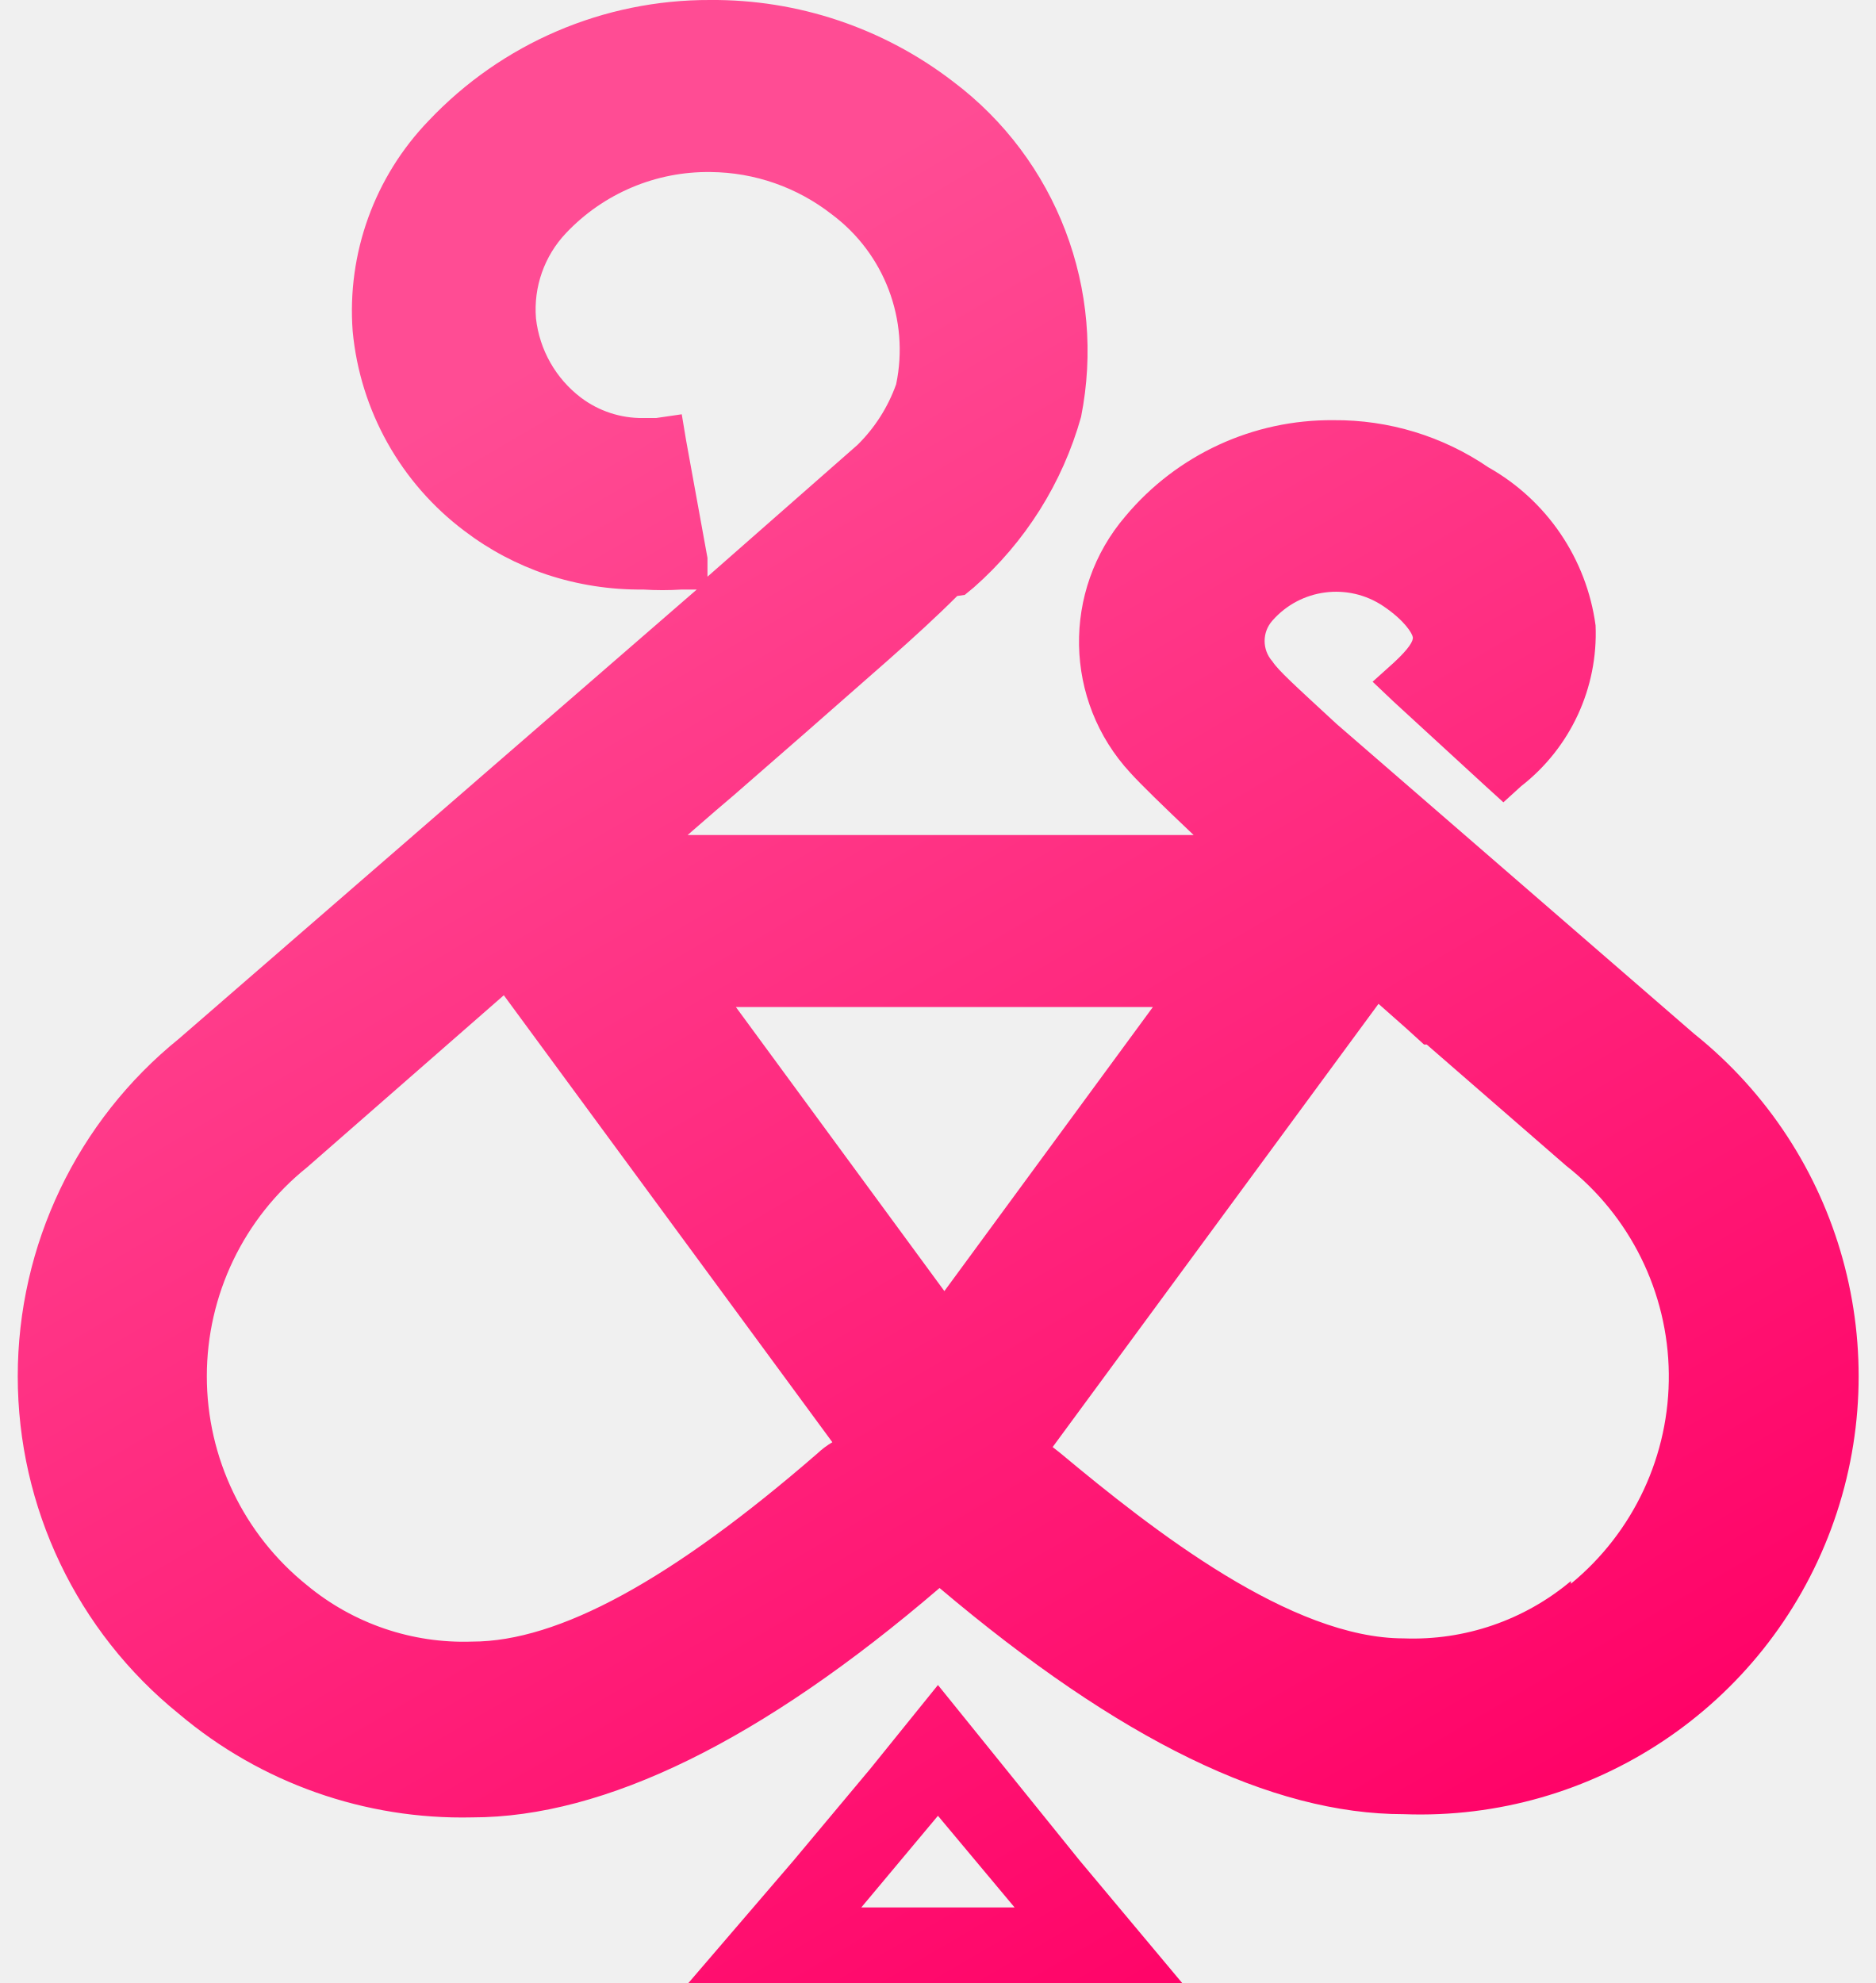
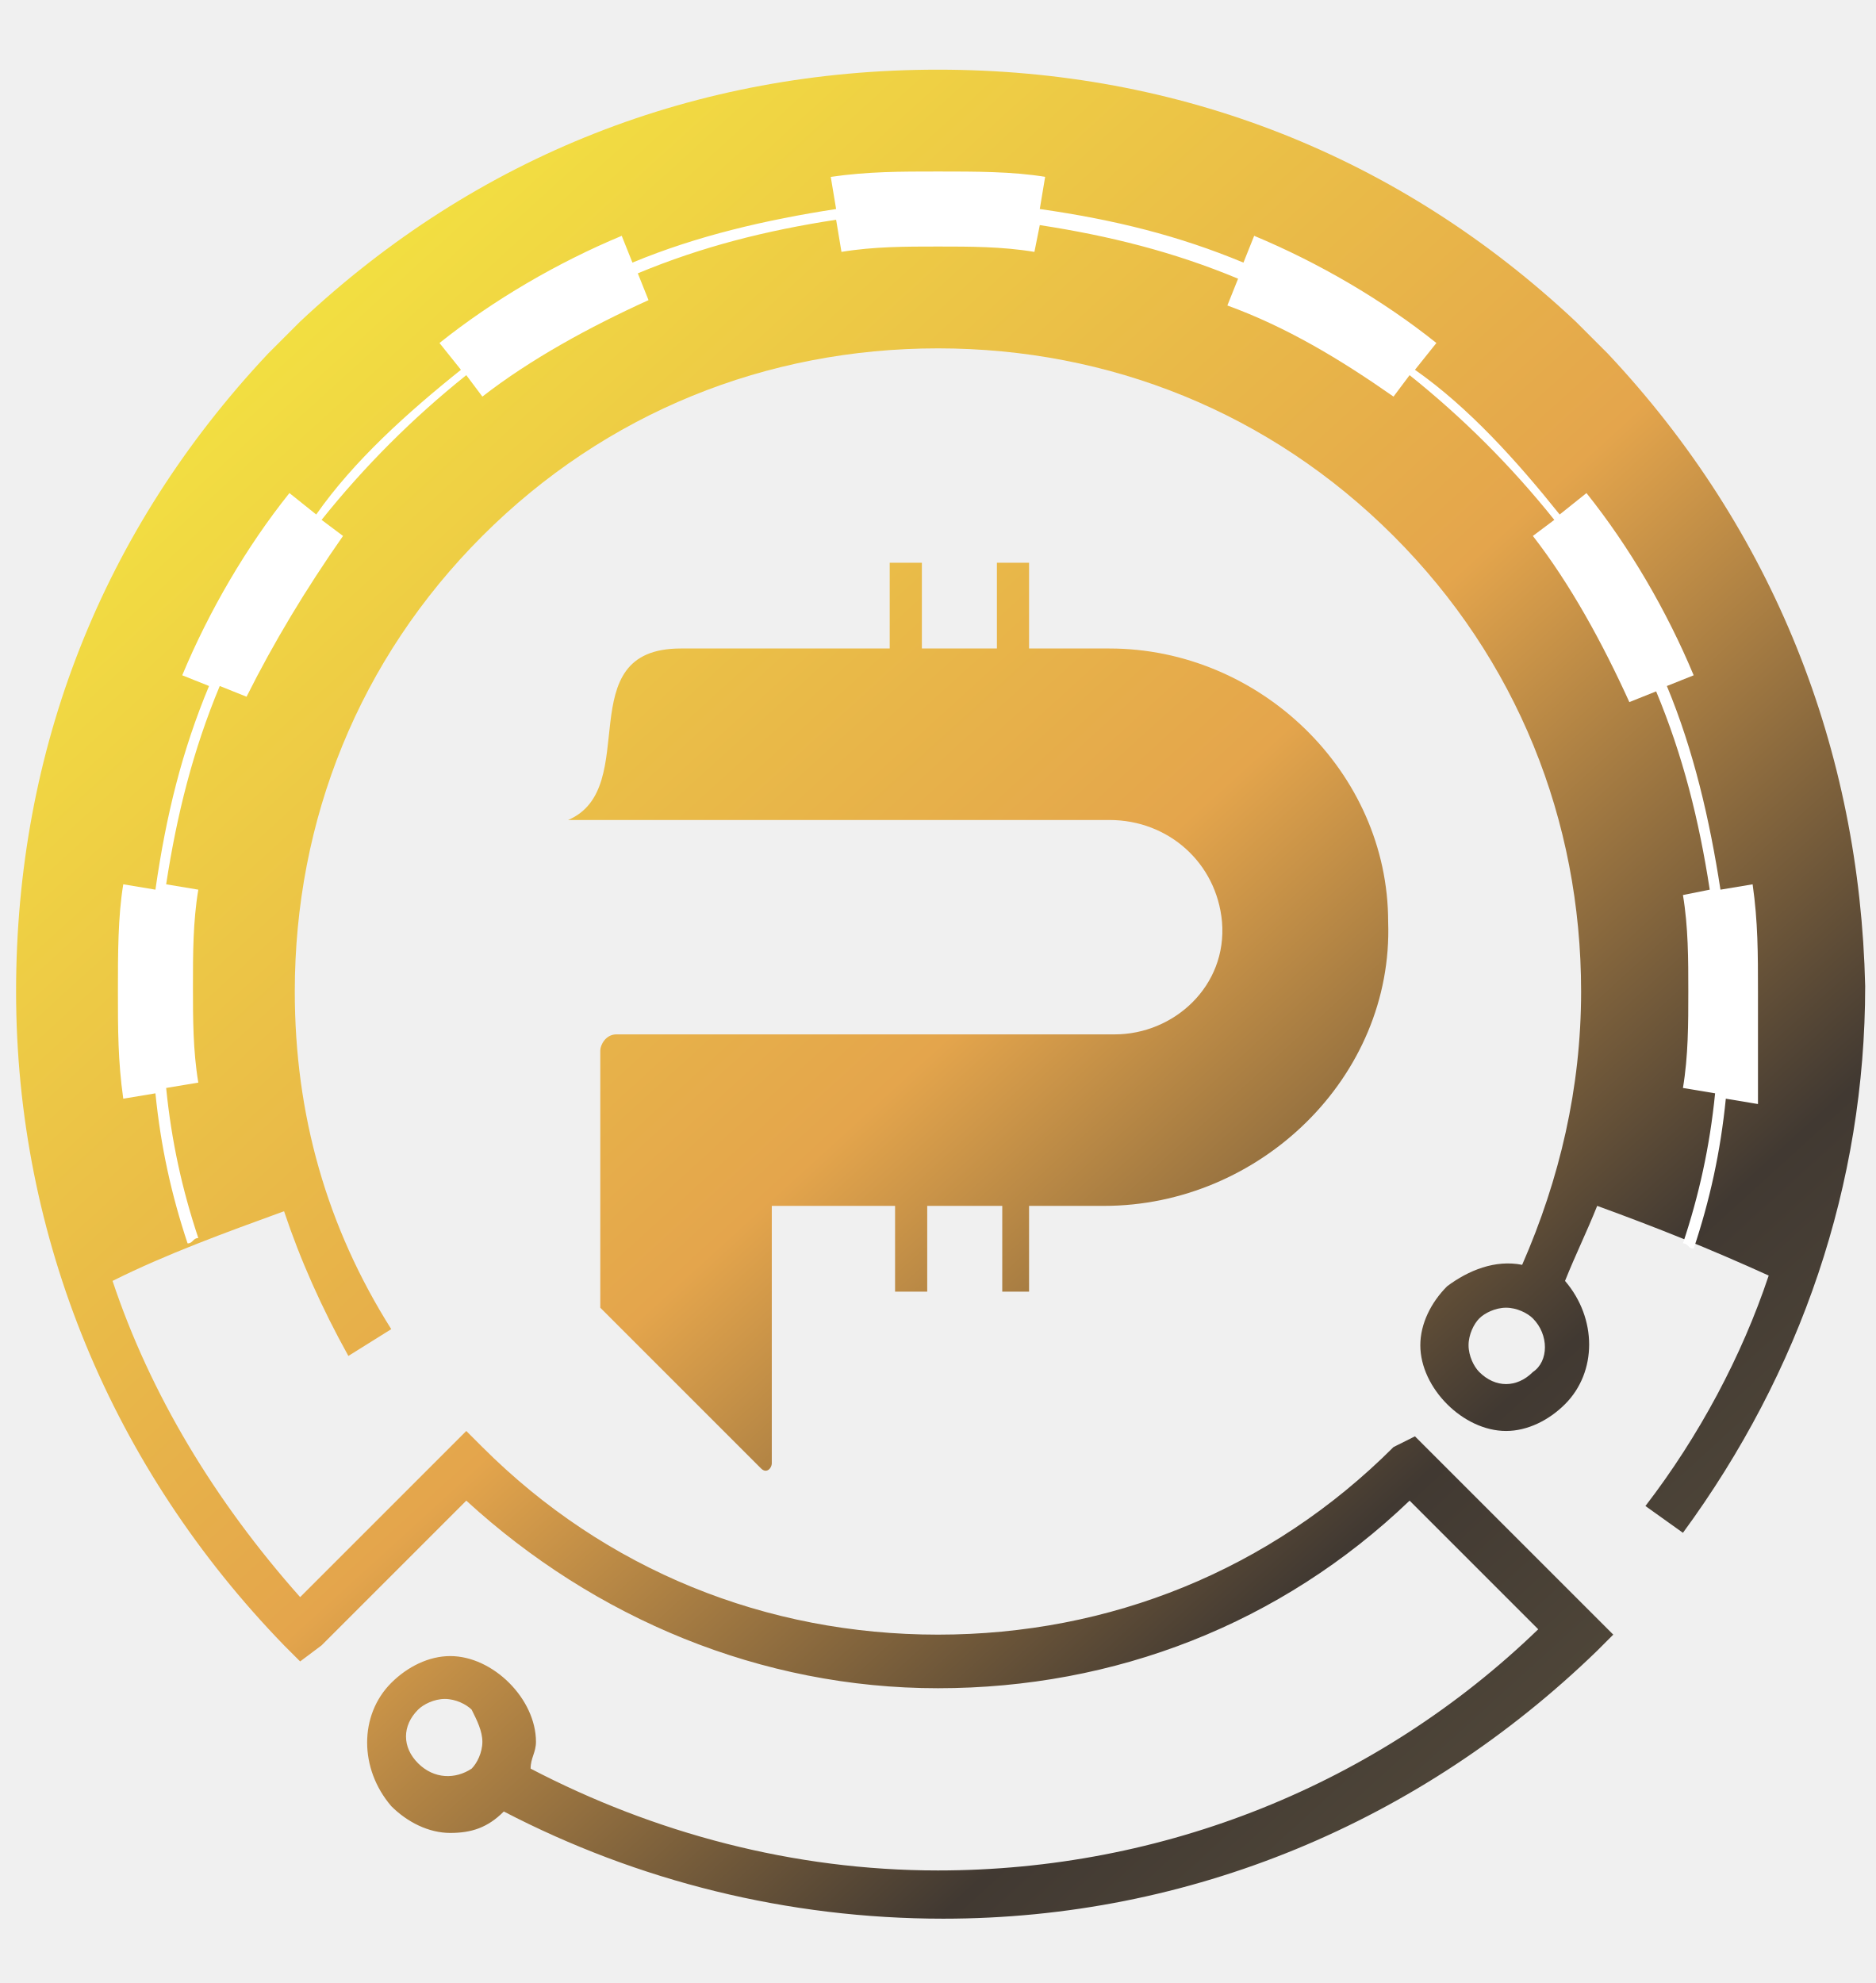
- <svg xmlns="http://www.w3.org/2000/svg" xmlns:xlink="http://www.w3.org/1999/xlink" viewBox="0 0 35 37">
-   <defs>
-     <style>.cls-1{fill:url(#未命名漸層_58);}.cls-2{fill:url(#未命名漸層_58-2);}</style>
-     <linearGradient id="未命名漸層_58" x1="8.19" y1="7.71" x2="25.46" y2="37.18" gradientUnits="userSpaceOnUse">
-       <stop offset="0" stop-color="#ff4c94" />
-       <stop offset="1" stop-color="#f06" />
-     </linearGradient>
-     <linearGradient id="未命名漸層_58-2" x1="2.35" y1="11.14" x2="19.61" y2="40.6" xlink:href="#未命名漸層_58" />
-   </defs>
-   <g id="圖層_4" data-name="圖層 4">
-     <path class="cls-1" d="M31.61,19.29l-6.67-5.78c-.79-.73-1.09-1-1.2-1.17a.57.57,0,0,1,0-.76,1.58,1.58,0,0,1,2.07-.27c.4.27.54.51.55.58s-.07.21-.35.47l-.4.36.39.37,1.72,1.58.33.3.33-.3a3.61,3.61,0,0,0,1.39-3,4,4,0,0,0-2-2.95,5.05,5.05,0,0,0-2.89-.88A5,5,0,0,0,21,9.63a3.6,3.6,0,0,0,.09,4.79c.2.22.59.6,1.18,1.16H12.83l.53-.46,0,0,.34-.29,1.33-1.16c1.13-1,2.06-1.78,2.83-2.55L18,11.1l.17-.14v0a6.62,6.62,0,0,0,2-3.18,6.29,6.29,0,0,0-2.39-6.26A7.34,7.34,0,0,0,13.25,0,7.19,7.19,0,0,0,8,2.25,5.11,5.11,0,0,0,6.58,6.18,5.28,5.28,0,0,0,8.67,9.91a5.34,5.34,0,0,0,1.53.81A5.53,5.53,0,0,0,12,11a5.68,5.68,0,0,0,.72,0l.28,0L3.34,19.38a8.1,8.1,0,0,0,0,12.6,8.19,8.19,0,0,0,5.47,1.93c2.48,0,5.41-1.44,8.72-4.28,3.36,2.84,6.19,4.22,8.66,4.22a8.18,8.18,0,0,0,5.42-14.56ZM15.25,27.12c-2.72,2.36-4.83,3.51-6.44,3.51a4.58,4.58,0,0,1-3.08-1.05,5,5,0,0,1,0-7.8l3.67-3.21,6.13,8.34A1.54,1.54,0,0,0,15.25,27.12ZM29.31,29.5a4.58,4.58,0,0,1-3.12,1.07c-2.1,0-4.66-2-6.41-3.46L19.64,27l6.08-8.27.52.46.33.3.05,0,2.6,2.26a5,5,0,0,1,.09,7.8Zm-7.8-10.71-3.89,5.3-3.89-5.3ZM12.8,8.21l-.08-.48-.48.07H12a1.89,1.89,0,0,1-1.16-.38A2.16,2.16,0,0,1,10,5.94a2.07,2.07,0,0,1,.56-1.59,3.64,3.64,0,0,1,2.7-1.14A3.72,3.72,0,0,1,15.52,4a3.15,3.15,0,0,1,1.2,3.17A3,3,0,0,1,16,8.3L13.2,10.76l0-.35Z" />
-     <path class="cls-2" d="M18.76,33,17.5,31.44,16.24,33l-1.43,1.71-2,2.33h9.28l-1.95-2.33Zm-2.69,2.59,1.43-1.71,1.43,1.71Z" />
+ <svg xmlns="http://www.w3.org/2000/svg" version="1.1" id="圖層_1" x="0px" y="0px" viewBox="0 0 35 37" style="enable-background:new 0 0 35 37;" xml:space="preserve">
+   <style type="text/css">
+ 	.st0{fill:url(#SVGID_1_);}
+ 	.st1{fill:url(#SVGID_00000166650675844693379050000009933125422321692070_);}
+ 	.st2{fill:#FFFFFF;}
+ </style>
+   <g>
+     <g>
+       <linearGradient id="SVGID_1_" gradientUnits="userSpaceOnUse" x1="-1.885" y1="-2.389" x2="37.882" y2="41.302">
+         <stop offset="0" style="stop-color:#D4B863" />
+         <stop offset="0.157" style="stop-color:#F4E540" />
+         <stop offset="0.495" style="stop-color:#E4A54C" />
+         <stop offset="0.699" style="stop-color:#413932" />
+         <stop offset="1" style="stop-color:#73684B" />
+       </linearGradient>
+       <path class="st0" d="M30,6.6L30,6.6l-0.3-0.3c0,0,0,0,0,0L29.4,6l0,0C26.1,2.9,22,1.3,17.5,1.3C13,1.3,8.9,2.9,5.6,6l0,0L5.3,6.3    L5,6.6l0,0C1.9,9.9,0.3,14,0.3,18.5c0,4.6,1.8,8.9,5,12.2L5.6,31L6,30.7l0,0l2.7-2.7c2.4,2.2,5.5,3.5,8.8,3.5    c3.3,0,6.4-1.2,8.8-3.5l2.4,2.4c-3,2.9-7,4.5-11.2,4.5c-2.7,0-5.3-0.7-7.6-1.9c0-0.2,0.1-0.3,0.1-0.5c0-0.4-0.2-0.8-0.5-1.1    c-0.3-0.3-0.7-0.5-1.1-0.5c-0.4,0-0.8,0.2-1.1,0.5c0,0,0,0,0,0c-0.6,0.6-0.6,1.6,0,2.3c0.3,0.3,0.7,0.5,1.1,0.5    c0.4,0,0.7-0.1,1-0.4c2.5,1.3,5.3,2,8.2,2c4.6,0,8.9-1.8,12.2-5l0.3-0.3l-3.7-3.7L26,27c-2.3,2.3-5.3,3.5-8.5,3.5    c-3.2,0-6.2-1.2-8.5-3.5l-0.3-0.3L8.4,27l0,0L7,28.4l-1.4,1.4C4,28,2.8,26,2.1,23.9c1-0.5,2.1-0.9,3.2-1.3    c0.3,0.9,0.7,1.8,1.2,2.7l0.8-0.5c-1.2-1.9-1.8-4-1.8-6.3c0-3.2,1.2-6.2,3.5-8.5c2.3-2.3,5.3-3.5,8.5-3.5c3.2,0,6.2,1.2,8.5,3.5    l0,0c2.3,2.3,3.5,5.3,3.5,8.5c0,1.8-0.4,3.5-1.1,5.1c-0.5-0.1-1,0.1-1.4,0.4c0,0,0,0,0,0c-0.3,0.3-0.5,0.7-0.5,1.1    c0,0.4,0.2,0.8,0.5,1.1c0.3,0.3,0.7,0.5,1.1,0.5c0.4,0,0.8-0.2,1.1-0.5c0.6-0.6,0.6-1.6,0-2.3c0,0,0,0,0,0    c0.2-0.5,0.4-0.9,0.6-1.4c1.1,0.4,2.1,0.8,3.2,1.3c-0.5,1.5-1.3,3-2.3,4.3l0.7,0.5c2.2-3,3.4-6.5,3.4-10.2    C34.7,14,33.1,9.9,30,6.6z M7.8,32.9c-0.3-0.3-0.3-0.7,0-1v0c0.1-0.1,0.3-0.2,0.5-0.2c0.2,0,0.4,0.1,0.5,0.2    C8.9,32.1,9,32.3,9,32.5c0,0.2-0.1,0.4-0.2,0.5C8.5,33.2,8.1,33.2,7.8,32.9z M28.6,25.6c-0.3,0.3-0.7,0.3-1,0    c-0.1-0.1-0.2-0.3-0.2-0.5c0-0.2,0.1-0.4,0.2-0.5h0c0.1-0.1,0.3-0.2,0.5-0.2c0.2,0,0.4,0.1,0.5,0.2C28.9,24.9,28.9,25.4,28.6,25.6    z" />
+       <linearGradient id="SVGID_00000000193605588292659640000008222120467974636700_" gradientUnits="userSpaceOnUse" x1="-1.82" y1="-2.447" x2="37.947" y2="41.243">
+         <stop offset="0" style="stop-color:#D4B863" />
+         <stop offset="0.157" style="stop-color:#F4E540" />
+         <stop offset="0.495" style="stop-color:#E4A54C" />
+         <stop offset="0.699" style="stop-color:#413932" />
+         <stop offset="1" style="stop-color:#73684B" />
+       </linearGradient>
+       <path style="fill:url(#SVGID_00000000193605588292659640000008222120467974636700_);" d="M19.2,24.1v-1.6h1.4    c2.9,0,5.4-2.4,5.3-5.3c0-2.8-2.4-5.1-5.2-5.1h-1.5v-1.6h-0.6v1.6h-1.4v-1.6h-0.6v1.6c0,0-3.2,0-3.9,0c-2.1,0-0.7,2.6-2.1,3.2    l10.1,0c1.1,0,2,0.8,2.1,1.9c0.1,1.2-0.9,2.1-2,2.1h-9.3c-0.2,0-0.3,0.2-0.3,0.3v4.8l3,3c0.1,0.1,0.2,0,0.2-0.1v-4.8h2.3v1.6h0.6    v-1.6h1.4v1.6H19.2z" />
+     </g>
+     <path class="st2" d="M32.8,18.5c0-0.7,0-1.3-0.1-2l-0.6,0.1c-0.2-1.3-0.5-2.6-1-3.8l0.5-0.2c-0.5-1.2-1.2-2.4-2-3.4l-0.5,0.4   c-0.8-1-1.7-2-2.7-2.7l0.4-0.5c-1-0.8-2.2-1.5-3.4-2l-0.2,0.5c-1.2-0.5-2.4-0.8-3.8-1l0.1-0.6c-0.6-0.1-1.3-0.1-2-0.1   c-0.7,0-1.3,0-2,0.1l0.1,0.6c-1.3,0.2-2.6,0.5-3.8,1l-0.2-0.5c-1.2,0.5-2.4,1.2-3.4,2l0.4,0.5c-1,0.8-2,1.7-2.7,2.7L5.4,9.2   c-0.8,1-1.5,2.2-2,3.4l0.5,0.2c-0.5,1.2-0.8,2.4-1,3.8l-0.6-0.1c-0.1,0.6-0.1,1.3-0.1,2c0,0.7,0,1.3,0.1,2l0.6-0.1   c0.1,1,0.3,1.9,0.6,2.8c0.1,0,0.1-0.1,0.2-0.1c-0.3-0.9-0.5-1.8-0.6-2.8l0.6-0.1c-0.1-0.6-0.1-1.2-0.1-1.8c0-0.6,0-1.2,0.1-1.8   l-0.6-0.1c0.2-1.3,0.5-2.5,1-3.7l0.5,0.2C5.1,12,5.7,11,6.4,10L6,9.7c0.8-1,1.7-1.9,2.7-2.7L9,7.4c0.9-0.7,2-1.3,3.1-1.8l-0.2-0.5   c1.2-0.5,2.4-0.8,3.7-1l0.1,0.6c0.6-0.1,1.2-0.1,1.8-0.1c0.6,0,1.2,0,1.8,0.1l0.1-0.5c1.3,0.2,2.5,0.5,3.7,1l-0.2,0.5   C24,6.1,25,6.7,26,7.4L26.3,7c1,0.8,1.9,1.7,2.7,2.7L28.6,10c0.7,0.9,1.3,2,1.8,3.1l0.5-0.2c0.5,1.2,0.8,2.4,1,3.7l-0.5,0.1   c0.1,0.6,0.1,1.2,0.1,1.8c0,0.6,0,1.2-0.1,1.8l0.6,0.1c-0.1,1-0.3,1.9-0.6,2.8c0.1,0,0.1,0.1,0.2,0.1c0.3-0.9,0.5-1.8,0.6-2.8   l0.6,0.1C32.8,19.8,32.8,19.2,32.8,18.5z" />
  </g>
</svg>
